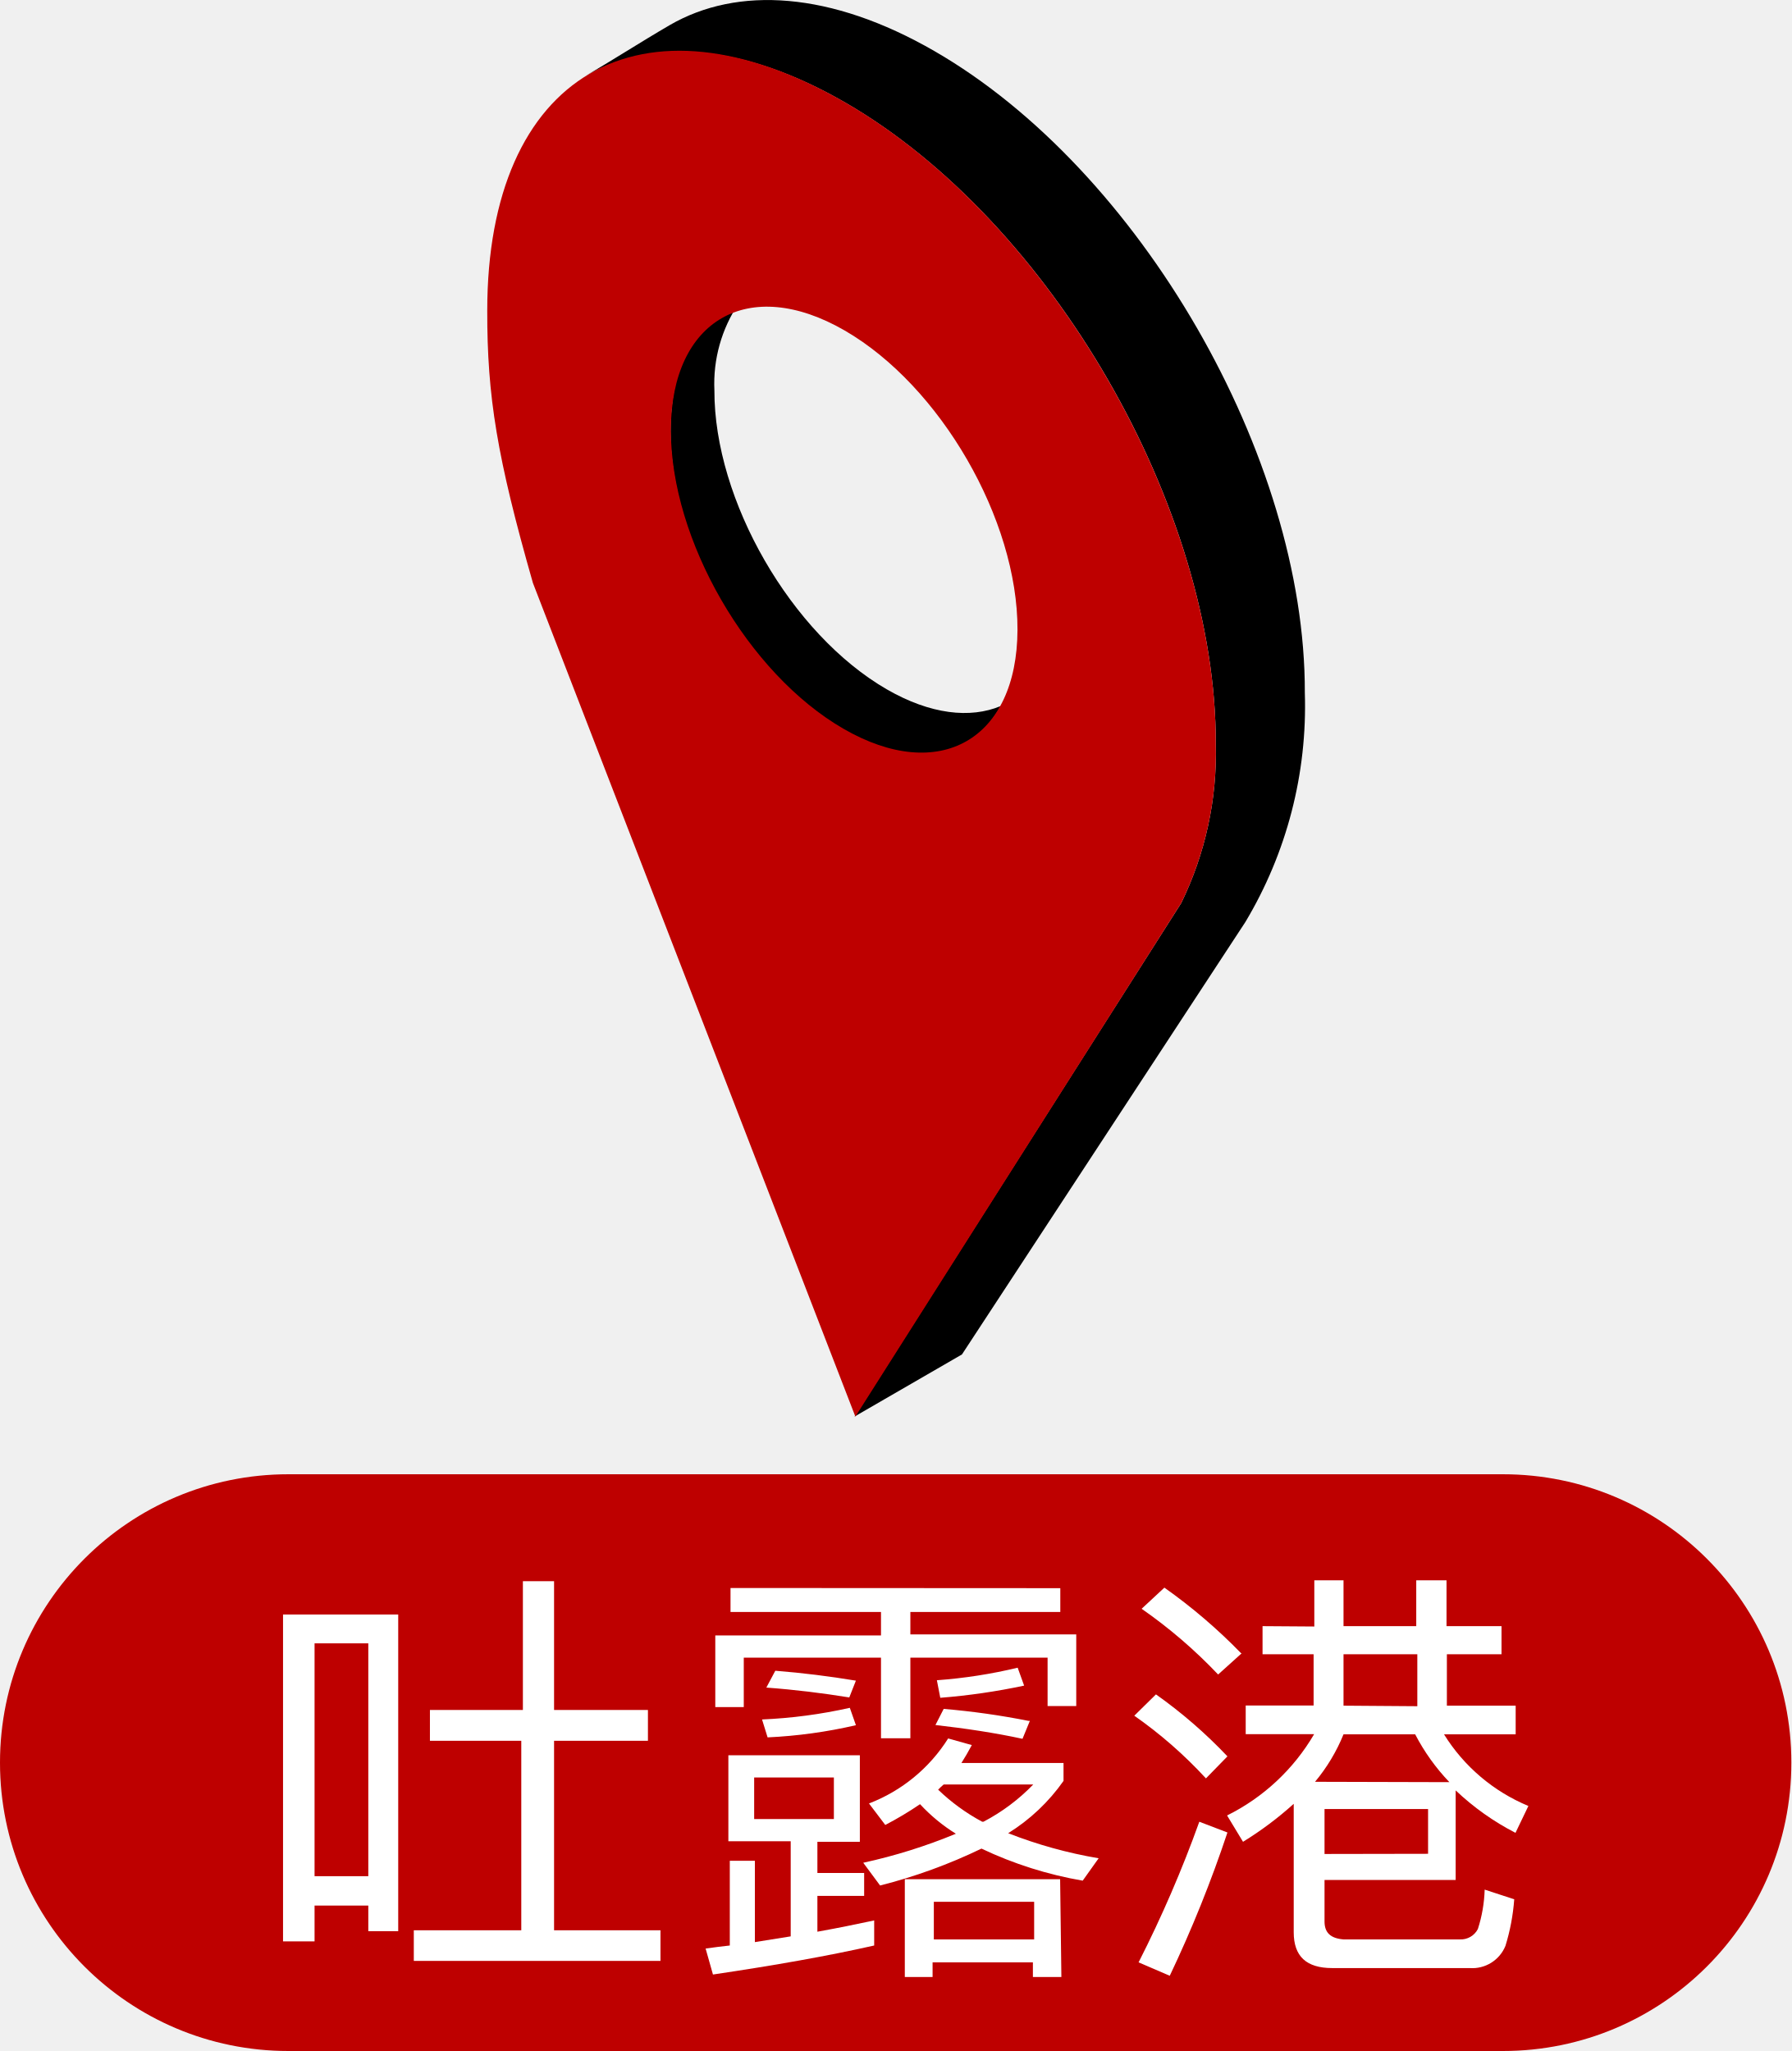
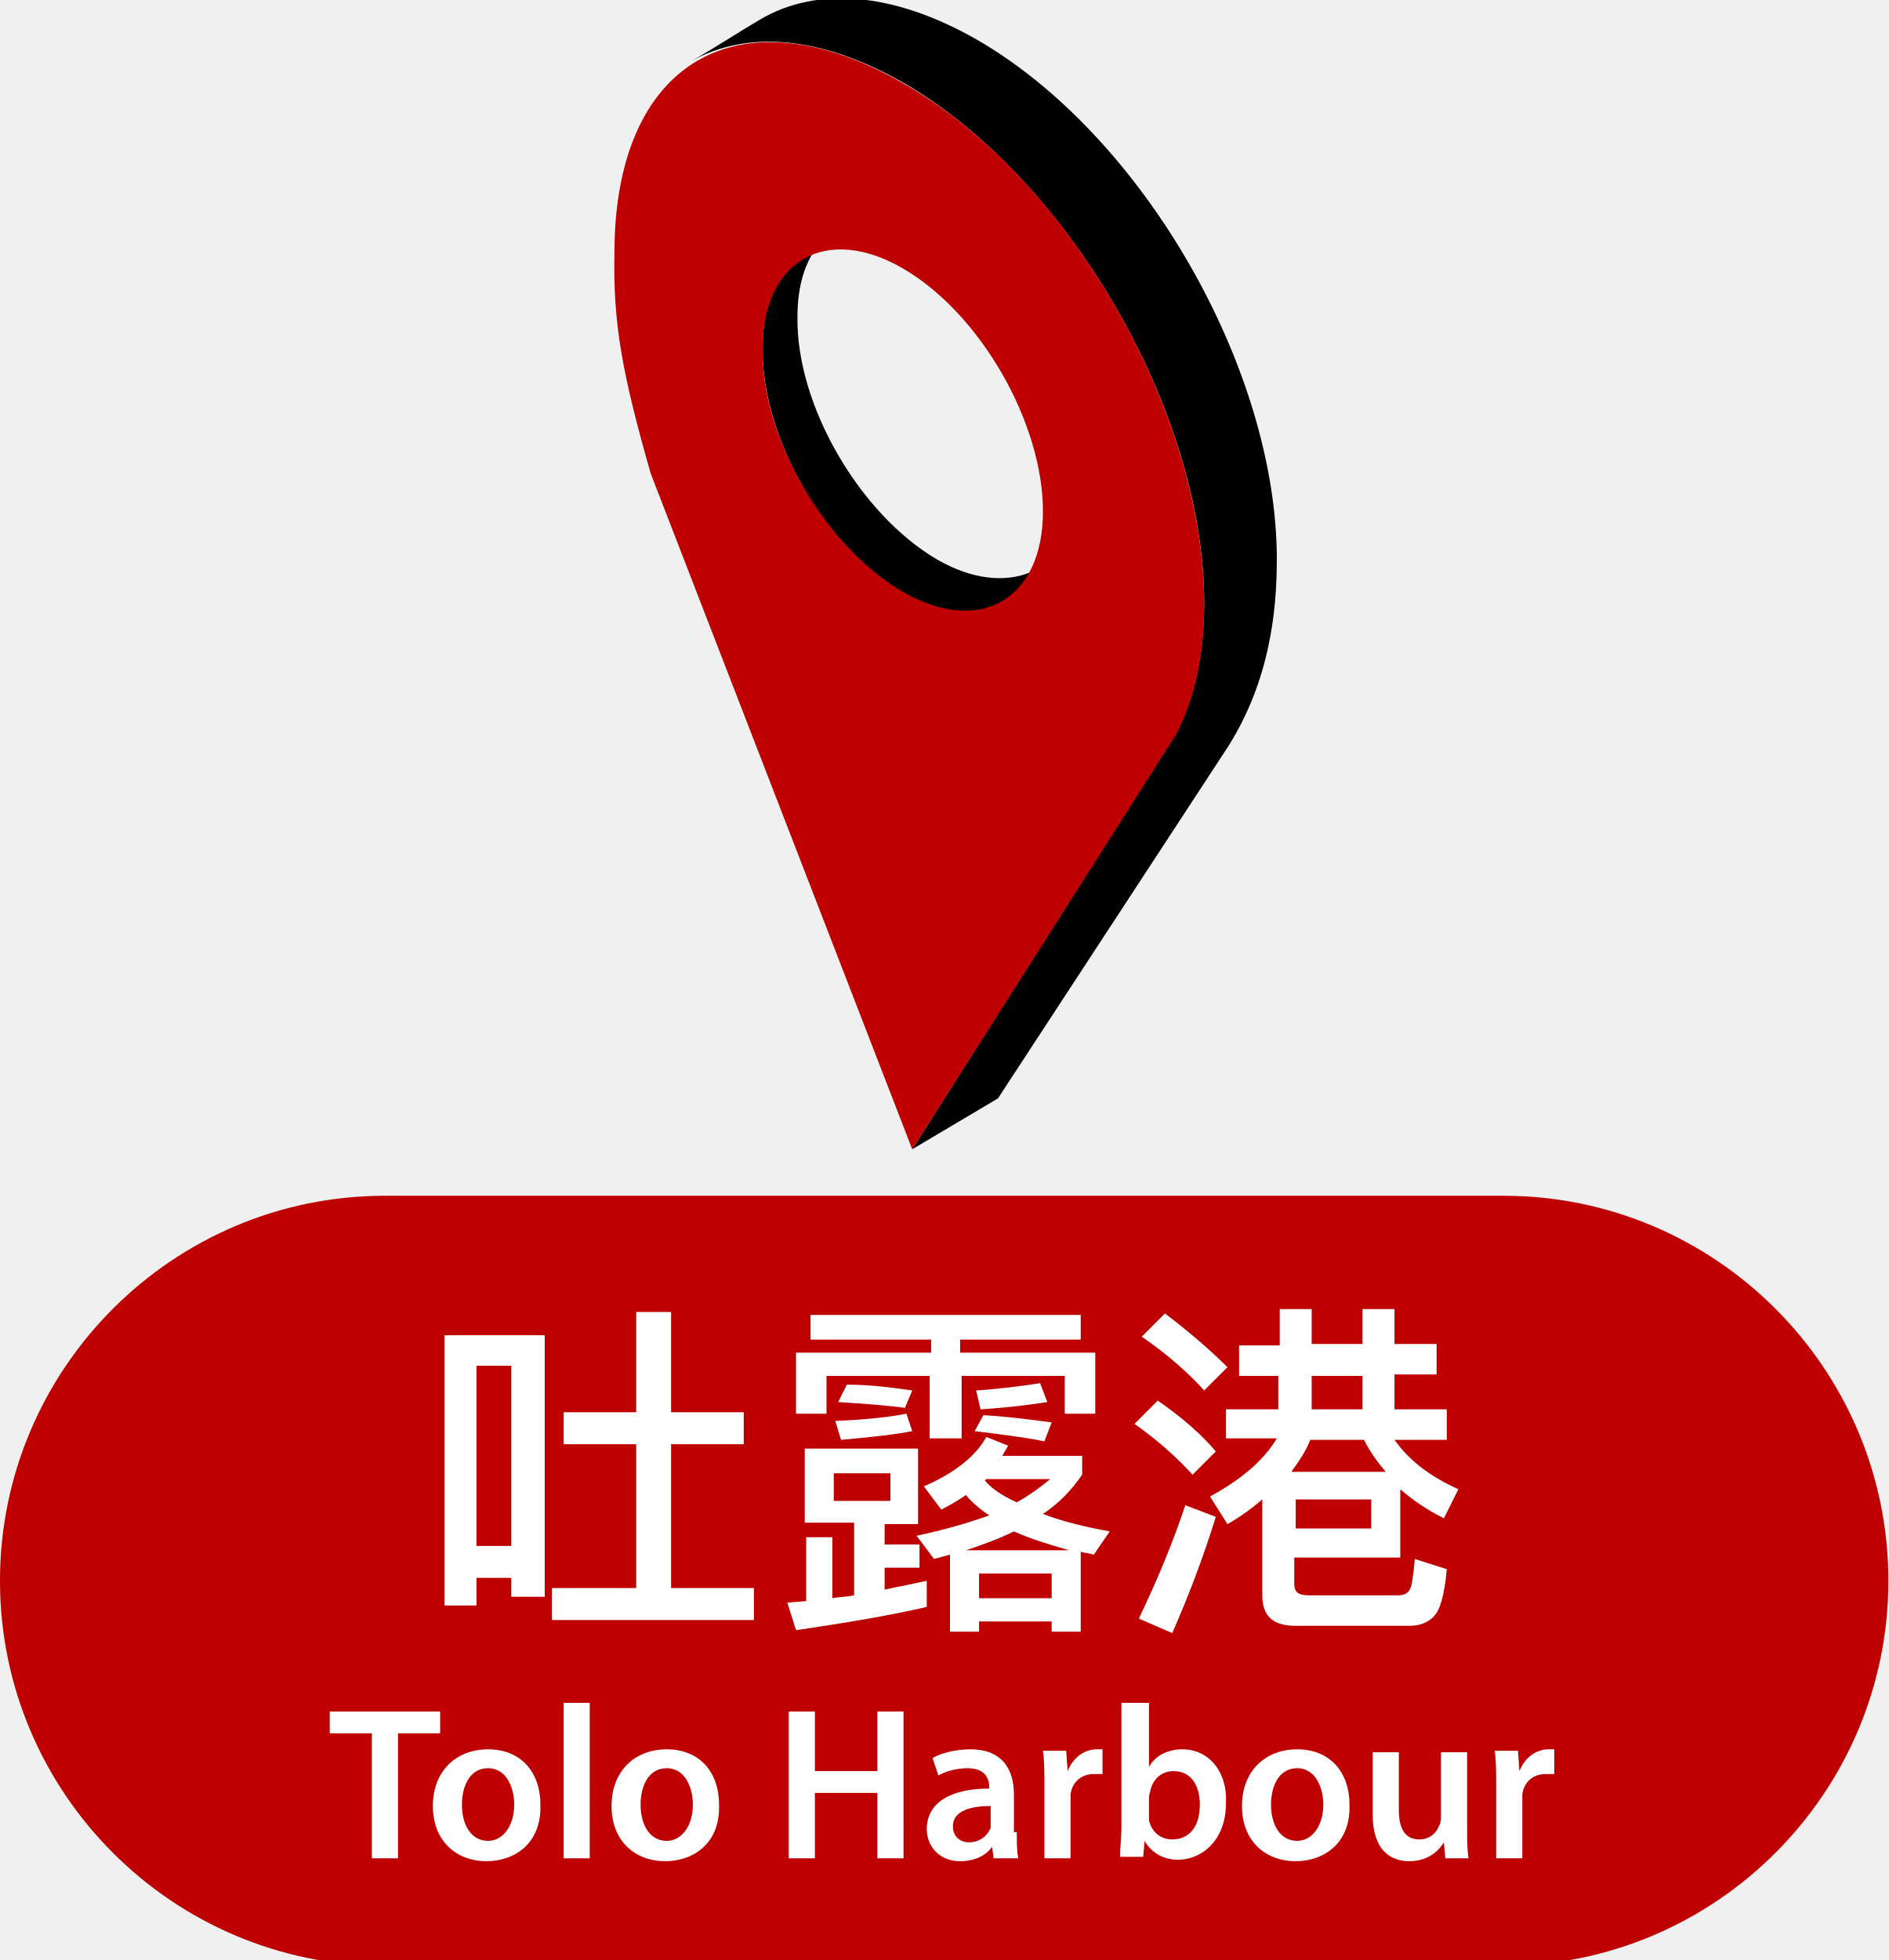
- <svg xmlns="http://www.w3.org/2000/svg" width="100" height="114.51" viewBox="0 0 100 114.51">
-   <g id="Layer_2" data-name="Layer 2">
-     <g id="Pointer">
-       <g>
-         <rect y="82.31" width="100" height="32.2" rx="16.1" style="fill: #be0000" />
-         <g>
-           <path d="M22.23,107.82H20.56v-1.43h-3v2H15.8V90.14h6.43Zm-1.67-3.07v-13h-3v13ZM30.93,88.28v7.19h5.24v1.72H30.93v10.58h5.94v1.71H23.1v-1.71h6V97.19H24V95.47h5.19V88.28Z" style="fill: #fff" />
-           <path d="M48,98v4.83H45.63v1.74h2.61v1.28H45.63v2c1.11-.2,2.15-.41,3.17-.63v1.4c-2.56.58-5.56,1.11-9,1.62l-.41-1.45c.46-.07.92-.12,1.35-.17v-4.73h1.4v4.54l2-.32v-5.31H40.66V98Zm11.19-9.33V90H50.82v1.25h9.26v4h-1.6V92.55H50.82v4.5H49.18v-4.5H41.52v2.76H39.93v-4h9.25V90h-8.4V88.66ZM46.55,99.24H42.1v2.32h4.45Zm1.23-2.92a27.45,27.45,0,0,1-4.93.68l-.31-1a27.85,27.85,0,0,0,4.9-.65Zm0-2.49-.37.94c-1.49-.24-3-.43-4.63-.55l.5-.94C44.81,93.4,46.31,93.59,47.76,93.83Zm6.47,3.6c-.19.36-.39.7-.58,1h5.7v1a10.62,10.62,0,0,1-3.09,2.92,25.45,25.45,0,0,0,5.05,1.4L60.44,105a21.72,21.72,0,0,1-5.65-1.79,29.83,29.83,0,0,1-5.66,2.06L48.19,104a30.45,30.45,0,0,0,5.17-1.62,9.67,9.67,0,0,1-2-1.65,19.5,19.5,0,0,1-1.94,1.16l-.91-1.2a9.06,9.06,0,0,0,4.42-3.63Zm5,12.95H57.66v-.82h-5.6v.82H50.51v-5.46h8.67Zm-1.52-2.1v-2.1h-5.6v2.1Zm-.24-12.2-.41,1c-1.57-.34-3.19-.58-4.86-.77l.46-.9A42.52,42.52,0,0,1,57.42,96.08Zm-5.19-2.27a28,28,0,0,0,4.51-.7l.36,1a36,36,0,0,1-4.68.68Zm2.6,7.9a10.84,10.84,0,0,0,2.78-2.08H52.68c-.12.1-.21.19-.31.29A11.14,11.14,0,0,0,54.83,101.71Z" style="fill: #fff" />
-           <path d="M68.52,98.06l-1.2,1.23a24.54,24.54,0,0,0-4-3.5l1.21-1.19A26.87,26.87,0,0,1,68.52,98.06Zm0,4.25a70.38,70.38,0,0,1-3.22,8l-1.74-.75a67.82,67.82,0,0,0,3.39-7.85Zm.79-10L68,93.49a27.61,27.61,0,0,0-4.27-3.67L65,88.64A30.52,30.52,0,0,1,69.27,92.29Zm4.06-1.5V88.23H75v2.56h4.06V88.23h1.69v2.56h3.07v1.57H80.77v2.87h3.84v1.6h-4a10.11,10.11,0,0,0,4.71,4l-.72,1.5a14.47,14.47,0,0,1-3.34-2.37v5H73.94v2.32c0,.62.33.94,1.06,1h6.5a1.07,1.07,0,0,0,1-.58,7.94,7.94,0,0,0,.38-2.2l1.65.54a11.73,11.73,0,0,1-.49,2.6,2,2,0,0,1-2,1.24H74.37c-1.45,0-2.15-.66-2.15-2v-7.17a19.33,19.33,0,0,1-2.83,2.12l-.89-1.47a11.6,11.6,0,0,0,4.86-4.54H69.54v-1.6h3.79V92.36H70.48V90.79Zm7.54,8.69A11.6,11.6,0,0,1,79,96.83H75a10,10,0,0,1-1.59,2.65Zm-1.19,4V101H73.94v2.51Zm-.6-8.24V92.36H75v2.87Z" style="fill: #fff" />
-         </g>
-         <g>
-           <path d="M49.51,38.49c-5.34-3.08-9.65-10.56-9.63-16.7a8.06,8.06,0,0,1,1.36-4.86c-2.36.72-3.8,3.36-3.81,7.17,0,6.14,4.3,13.62,9.64,16.7,3.89,2.25,7.25,1.53,8.79-1.38C54.16,40.13,51.94,39.89,49.51,38.49Z" />
-           <path d="M47.19,5.73C41.42,2.4,36.38,2.09,32.61,4.28c1.58-.91,3.13-1.92,4.78-2.88,3.78-2.19,9-1.88,14.77,1.45C63.62,9.46,72.88,25.5,72.84,38.67a23.45,23.45,0,0,1-3.32,12.81L53.7,75.62l-6,3.47L65.94,50.42a19.06,19.06,0,0,0,1.93-8.87C67.91,28.39,58.65,12.35,47.19,5.73Z" />
-         </g>
-         <path d="M67.87,41.55a19.06,19.06,0,0,1-1.93,8.87L47.75,79.09l-18-46.54c-2-7-2.56-10.41-2.55-15.21,0-13.17,8.57-18.22,20-11.61S67.91,28.39,67.87,41.55Zm-20.78-.86c5.35,3.09,9.69.61,9.71-5.53s-4.3-13.62-9.65-16.71-9.68-.6-9.7,5.54,4.3,13.62,9.64,16.7h0" style="fill: #be0000" />
-       </g>
-     </g>
+ <svg xmlns="http://www.w3.org/2000/svg" version="1.1" id="Layer_1" x="0px" y="0px" width="130px" height="134.9px" viewBox="0 0 130 134.9" style="enable-background:new 0 0 130 134.9;" xml:space="preserve">
+   <path style="fill:#BE0000;" d="M103.5,135.3h-77C11.9,135.3,0,123.4,0,108.8v0c0-14.6,11.9-26.5,26.5-26.5h77  c14.6,0,26.5,11.9,26.5,26.5v0C130,123.4,118.1,135.3,103.5,135.3z" />
+   <g>
+     <path style="fill:#FFFFFF;" d="M37.4,109.9h-2.2v-1.3h-2.4v1.9h-2.2V91.9h6.9V109.9z M35.2,106.4V94h-2.4v12.4H35.2z M46.2,90.3   v6.9h5v2.2h-5v9.9h5.7v2.2H38v-2.2h5.8v-9.9h-5v-2.2h5v-6.9H46.2z" />
+     <path style="fill:#FFFFFF;" d="M63.2,99.8v5.1h-2.3v1.4h2.4v1.6h-2.4v1.5c1-0.2,2-0.4,2.9-0.6v1.8c-2.6,0.6-5.6,1.1-9,1.6l-0.6-1.9   l1.3-0.1v-4.4h1.8v4.2c0.5-0.1,1.1-0.1,1.5-0.2v-5h-3.4v-5.1H63.2z M74.4,90.5v1.7h-8.3v0.9h9.3v4.2h-2.1v-2.6h-7.1V99h-2.2v-4.3   h-7.1v2.6h-2.1v-4.2h9.3v-0.9h-8.3v-1.7H74.4z M61.3,101.4h-3.9v1.9h3.9V101.4z M62.8,98.5c-1,0.2-2.6,0.4-4.9,0.6l-0.4-1.3   c2.3-0.1,3.9-0.3,4.9-0.5L62.8,98.5z M62.8,95.7l-0.5,1.2c-1.5-0.2-3-0.3-4.6-0.4l0.6-1.2C59.9,95.3,61.4,95.5,62.8,95.7z    M69.4,99.5c-0.1,0.2-0.3,0.5-0.4,0.7h5.5v1.3c-0.7,1-1.5,1.9-2.7,2.7c1.3,0.5,2.9,0.9,4.6,1.2l-1.1,1.6c-0.3-0.1-0.6-0.1-0.9-0.2   v5.5h-2v-0.7h-5v0.7h-2v-5.3c-0.4,0.1-0.7,0.2-1.1,0.3l-1.2-1.6c1.9-0.4,3.6-0.9,5-1.4c-0.6-0.4-1.2-0.9-1.6-1.4   c-0.6,0.4-1.1,0.7-1.7,1l-1.2-1.6c2.1-0.9,3.6-2.1,4.3-3.4L69.4,99.5z M73.6,106.7c-1.4-0.4-2.7-0.8-3.8-1.3   c-1,0.5-2.1,0.9-3.3,1.3H73.6z M72.4,97.9l-0.5,1.3c-1.5-0.3-3.2-0.5-4.8-0.7l0.6-1.1C69.4,97.5,70.9,97.7,72.4,97.9z M67.2,95.7   c1.6-0.1,3.1-0.3,4.4-0.5l0.5,1.3c-1.3,0.2-2.9,0.4-4.6,0.5L67.2,95.7z M72.4,110v-1.7h-5v1.7H72.4z M70,103.4   c0.9-0.5,1.7-1.1,2.3-1.6h-4.4c0,0-0.1,0.1-0.1,0.1C68.3,102.5,69.1,103,70,103.4z" />
+     <path style="fill:#FFFFFF;" d="M83.7,99.9l-1.6,1.6c-1-1.1-2.3-2.3-4-3.5l1.6-1.6C81.3,97.5,82.7,98.7,83.7,99.9z M83.7,104.4   c-0.9,2.9-1.9,5.5-3,8l-2.3-1c1.2-2.5,2.3-5.1,3.2-7.8L83.7,104.4z M84.5,94.1l-1.6,1.6c-1-1.1-2.4-2.4-4.3-3.7l1.6-1.6   C81.9,91.7,83.3,92.9,84.5,94.1z M88.1,92.5v-2.4h2.2v2.4h3.5v-2.4H96v2.4h2.9v2.1H96V97h3.6v2.1h-3.6c1,1.4,2.4,2.5,4.4,3.4l-1,2   c-1.2-0.6-2.2-1.3-3-2v4.7h-7.3v1.8c0,0.6,0.3,0.8,1,0.8h6.2c0.4,0,0.7-0.2,0.8-0.5c0.1-0.2,0.2-0.9,0.3-2l2.2,0.7   c-0.1,1.2-0.3,2.1-0.5,2.6c-0.3,0.8-1,1.3-2.1,1.3h-7.8c-1.6,0-2.3-0.7-2.3-2.1v-6.6c-0.7,0.6-1.5,1.2-2.4,1.7l-1.2-1.9   c2.2-1.2,3.7-2.5,4.6-4h-3.5V97h3.6v-2.3h-2.7v-2.1H88.1z M95.4,101.3c-0.6-0.7-1.1-1.4-1.5-2.2h-3.7c-0.3,0.8-0.8,1.5-1.3,2.2   H95.4z M94.4,105.2v-2h-5.2v2H94.4z M93.8,97v-2.3h-3.5V97H93.8z" />
+     <path style="fill:#FFFFFF;" d="M25.6,119.3h-2.9v-1.5h7.6v1.5h-2.9v8.6h-1.8V119.3z" />
+     <path style="fill:#FFFFFF;" d="M33.5,128.1c-2.1,0-3.7-1.4-3.7-3.8c0-2.4,1.6-3.9,3.8-3.9c2.2,0,3.6,1.5,3.6,3.8   C37.3,126.9,35.4,128.1,33.5,128.1L33.5,128.1z M33.6,126.7c1,0,1.8-1,1.8-2.5c0-1.1-0.5-2.5-1.8-2.5c-1.3,0-1.8,1.3-1.8,2.5   C31.8,125.7,32.5,126.7,33.6,126.7L33.6,126.7z" />
+     <path style="fill:#FFFFFF;" d="M38.8,117.2h1.8v10.7h-1.8V117.2z" />
+     <path style="fill:#FFFFFF;" d="M45.8,128.1c-2.1,0-3.7-1.4-3.7-3.8c0-2.4,1.6-3.9,3.8-3.9c2.2,0,3.6,1.5,3.6,3.8   C49.6,126.9,47.7,128.1,45.8,128.1L45.8,128.1z M45.9,126.7c1,0,1.8-1,1.8-2.5c0-1.1-0.5-2.5-1.8-2.5c-1.3,0-1.8,1.3-1.8,2.5   C44.1,125.7,44.8,126.7,45.9,126.7L45.9,126.7z" />
+     <path style="fill:#FFFFFF;" d="M56.1,117.8v4.1h4.3v-4.1h1.8v10.1h-1.8v-4.5h-4.3v4.5h-1.8v-10.1H56.1z" />
+     <path style="fill:#FFFFFF;" d="M70,126.1c0,0.7,0,1.3,0.1,1.8h-1.7l-0.1-0.8h0c-0.4,0.6-1.2,1-2.2,1c-1.5,0-2.3-1.1-2.3-2.2   c0-1.8,1.6-2.8,4.3-2.8V123c0-0.5-0.2-1.3-1.5-1.3c-0.7,0-1.5,0.2-2,0.5l-0.4-1.2c0.5-0.3,1.5-0.6,2.6-0.6c2.3,0,3,1.5,3,3.1V126.1   z M68.2,124.3c-1.3,0-2.6,0.3-2.6,1.4c0,0.7,0.5,1.1,1.1,1.1c0.8,0,1.3-0.5,1.5-1c0-0.1,0-0.3,0-0.4V124.3z" />
+     <path style="fill:#FFFFFF;" d="M71.9,122.9c0-1,0-1.7-0.1-2.4h1.6l0.1,1.4h0c0.4-1,1.2-1.5,2-1.5c0.2,0,0.3,0,0.4,0v1.7   c-0.2,0-0.3,0-0.6,0c-0.9,0-1.5,0.6-1.6,1.4c0,0.2,0,0.4,0,0.6v3.8h-1.8V122.9z" />
+     <path style="fill:#FFFFFF;" d="M77.3,117.2h1.8v4.4h0c0.4-0.7,1.2-1.2,2.3-1.2c1.8,0,3.1,1.5,3,3.7c0,2.6-1.7,3.9-3.3,3.9   c-0.9,0-1.8-0.4-2.3-1.3h0l-0.1,1.1h-1.6c0-0.5,0.1-1.3,0.1-2V117.2z M79.1,124.9c0,0.1,0,0.3,0,0.4c0.2,0.8,0.8,1.3,1.6,1.3   c1.2,0,1.9-0.9,1.9-2.4c0-1.3-0.6-2.3-1.8-2.3c-0.8,0-1.4,0.5-1.6,1.3c0,0.1-0.1,0.3-0.1,0.5V124.9z" />
+     <path style="fill:#FFFFFF;" d="M89.2,128.1c-2.1,0-3.7-1.4-3.7-3.8c0-2.4,1.6-3.9,3.8-3.9c2.2,0,3.6,1.5,3.6,3.8   C93,126.9,91.1,128.1,89.2,128.1L89.2,128.1z M89.3,126.7c1,0,1.8-1,1.8-2.5c0-1.1-0.5-2.5-1.8-2.5c-1.3,0-1.8,1.3-1.8,2.5   C87.5,125.7,88.2,126.7,89.3,126.7L89.3,126.7z" />
+     <path style="fill:#FFFFFF;" d="M101,125.7c0,0.9,0,1.6,0.1,2.2h-1.6l-0.1-1.1h0c-0.3,0.5-1,1.3-2.4,1.3c-1.3,0-2.5-0.8-2.5-3.2   v-4.3h1.8v4c0,1.2,0.4,2,1.4,2c0.8,0,1.2-0.5,1.4-1c0.1-0.2,0.1-0.4,0.1-0.6v-4.4h1.8V125.7z" />
+     <path style="fill:#FFFFFF;" d="M103,122.9c0-1,0-1.7-0.1-2.4h1.6l0.1,1.4h0c0.4-1,1.2-1.5,2-1.5c0.2,0,0.3,0,0.4,0v1.7   c-0.2,0-0.3,0-0.6,0c-0.9,0-1.5,0.6-1.6,1.4c0,0.2,0,0.4,0,0.6v3.8H103V122.9z" />
  </g>
+   <g>
+     <path d="M64.5,38.5c-5.3-3.1-9.7-10.6-9.6-16.7c0-2.1,0.5-3.7,1.4-4.9c-2.4,0.7-3.8,3.4-3.8,7.2c0,6.1,4.3,13.6,9.6,16.7   c3.9,2.2,7.2,1.5,8.8-1.4C69.2,40.1,66.9,39.9,64.5,38.5z" />
+     <path d="M62.2,5.7c-5.8-3.3-10.8-3.6-14.6-1.5c1.6-0.9,3.1-1.9,4.8-2.9c3.8-2.2,9-1.9,14.8,1.4c11.5,6.6,20.7,22.7,20.7,35.8   c0,3.6-0.5,8.3-3.3,12.8L68.7,75.6l-5.9,3.5l18.2-28.7c1.2-2.3,1.9-5.3,1.9-8.9C82.9,28.4,73.6,12.3,62.2,5.7z" />
+   </g>
+   <path style="fill:#BE0000;" d="M82.9,41.6c0,3.6-0.7,6.5-1.9,8.9L62.8,79.1l-18-46.5c-2-7-2.6-10.4-2.5-15.2  c0-13.2,8.6-18.2,20-11.6C73.6,12.3,82.9,28.4,82.9,41.6z M62.1,40.7c5.3,3.1,9.7,0.6,9.7-5.5c0-6.1-4.3-13.6-9.6-16.7  c-5.3-3.1-9.7-0.6-9.7,5.5C52.4,30.1,56.8,37.6,62.1,40.7L62.1,40.7" />
</svg>
